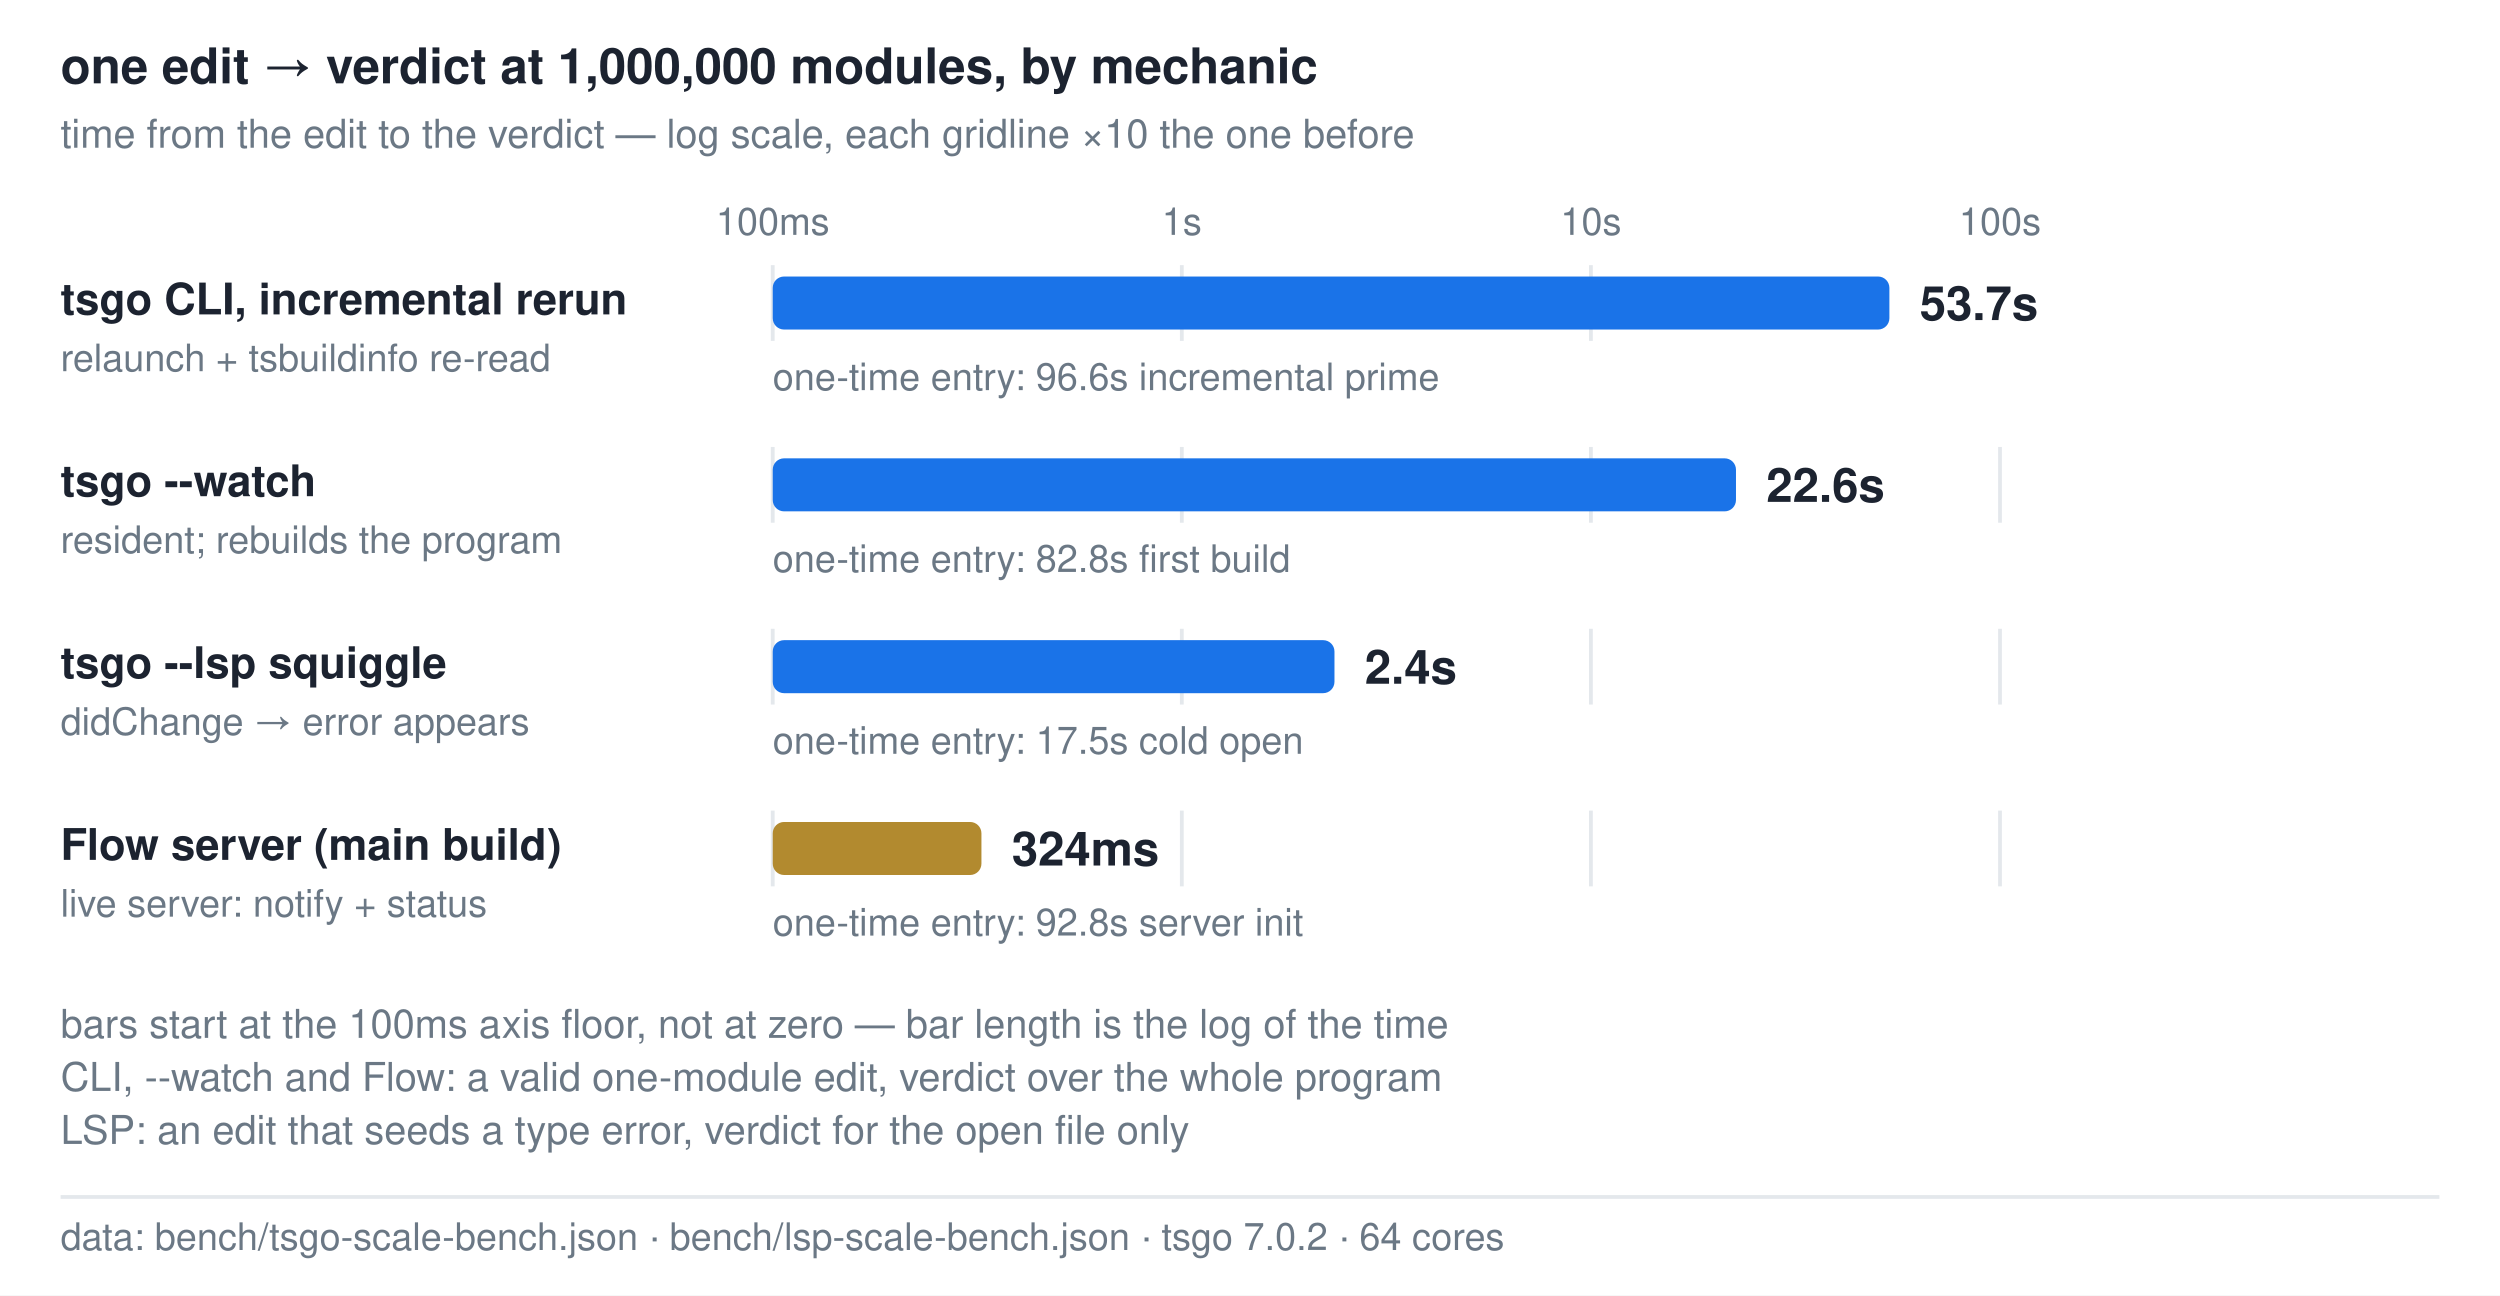
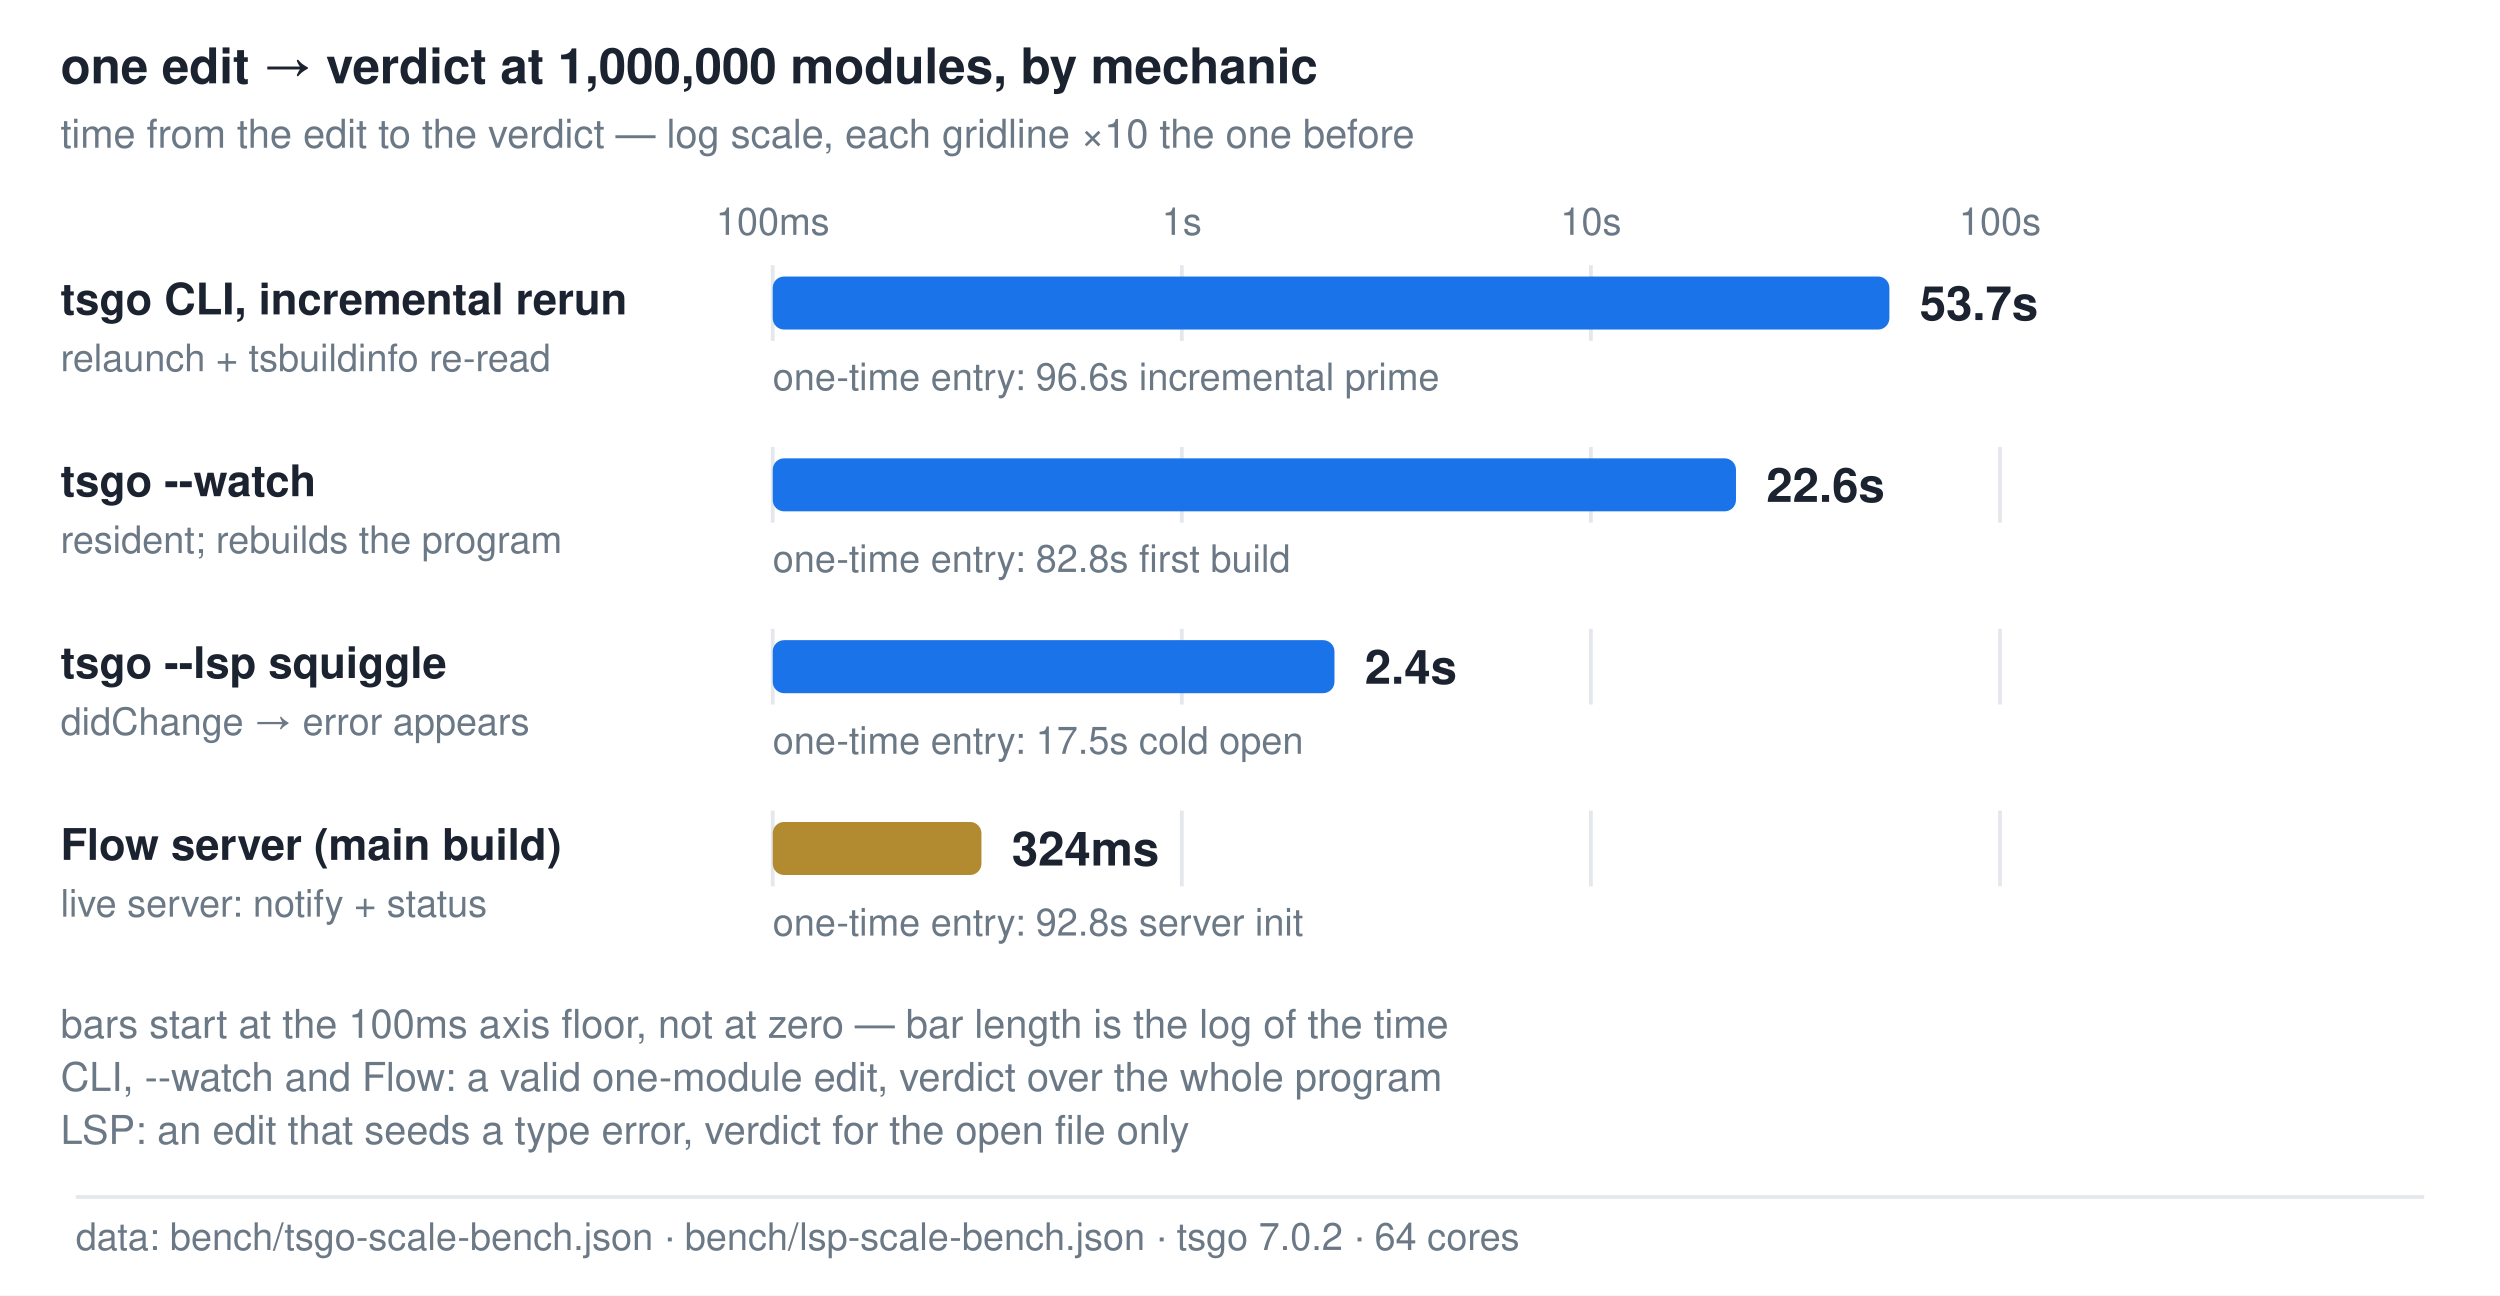
<svg xmlns="http://www.w3.org/2000/svg" width="660" height="342" viewBox="0 0 660 342" role="img" aria-label="The save loop by mechanic at 1,000,000 modules, on a log time axis: tsgo's CLI incremental rerun relaunches and returns a verdict in 53.7s, its --watch rebuild in 22.6s, its LSP shows a seeded error in the open file in 2.4s, and Flow's resident server rechecks one edit in 324ms." font-family="system-ui,-apple-system,Segoe UI,Helvetica,Arial,sans-serif" style="font-variant-numeric:tabular-nums">
  <style>@media (prefers-color-scheme: dark){
rect[fill="#ffffff"]{fill:#0d1117}
text[fill="#1c2330"]{fill:#e2e7ec}
text[fill="#6b7885"]{fill:#9aa6b1}
text[fill="#1a73e8"]{fill:#6ba3f5}
line[stroke="#e4e8ec"]{stroke:#2b333c}
rect[stroke="#e4e8ec"]{stroke:#39424c}
rect[fill="#e4e8ec"]{fill:#2b333c}
line[stroke="#6b7885"],path[stroke="#6b7885"],polyline[stroke="#6b7885"]{stroke:#8b98a4}
path[fill="#6b7885"]{fill:#8b98a4}
rect[fill="#eef3fb"]{fill:#1f2f45}rect[stroke="#b9cdec"]{stroke:#3d5a85}
rect[fill="#f0faf5"]{fill:#173029}rect[stroke="#a9d8bd"]{stroke:#2e6b52}
rect[fill="#fdf3ef"]{fill:#331f18}rect[stroke="#e4b9a6"]{stroke:#7a4630}
rect[fill="#fbf6e9"]{fill:#c9a13b;fill-opacity:.14}rect[stroke="#eee3bb"]{stroke:#7a6224}
rect[fill="#e4b9a6"]{fill:#7a4630}
text[fill="#146b3a"]{fill:#5cc48c}
text[fill="#46505b"]{fill:#aab4be}
text[fill="#8f2a23"]{fill:#f0847b}
+ polyline[stroke="#3a4656"]{stroke:#a7b6c8}circle[fill="#3a4656"],rect[fill="#3a4656"]{fill:#a7b6c8}
+ text[fill="#3a4656"]{fill:#a7b6c8}
}</style>
  <rect width="660" height="342" fill="#ffffff" />
  <text x="16" y="22" font-size="13" fill="#1c2330" font-weight="600">one edit → verdict at 1,000,000 modules, by mechanic</text>
  <text x="16" y="39" font-size="10.5" fill="#6b7885">time from the edit to the verdict — log scale, each gridline ×10 the one before</text>
  <text x="204" y="62" font-size="10" fill="#6b7885" text-anchor="middle">100ms</text>
  <text x="312" y="62" font-size="10" fill="#6b7885" text-anchor="middle">1s</text>
  <text x="420" y="62" font-size="10" fill="#6b7885" text-anchor="middle">10s</text>
  <text x="528" y="62" font-size="10" fill="#6b7885" text-anchor="middle">100s</text>
  <text x="16" y="83" font-size="11.5" fill="#1c2330" font-weight="600">tsgo CLI, incremental rerun</text>
  <text x="16" y="98" font-size="10" fill="#6b7885">relaunch + tsbuildinfo re-read</text>
  <line x1="204" y1="70" x2="204" y2="90" stroke="#e4e8ec" />
  <line x1="312" y1="70" x2="312" y2="90" stroke="#e4e8ec" />
  <line x1="420" y1="70" x2="420" y2="90" stroke="#e4e8ec" />
  <rect x="204" y="73" width="294.8" height="14" rx="3" fill="#1a73e8" />
  <text x="506.8" y="84.5" font-size="12.5" fill="#1c2330" font-weight="700">53.7s</text>
  <text x="204" y="103" font-size="10" fill="#6b7885">one-time entry: 96.6s incremental prime</text>
  <text x="16" y="131" font-size="11.5" fill="#1c2330" font-weight="600">tsgo --watch</text>
  <text x="16" y="146" font-size="10" fill="#6b7885">resident; rebuilds the program</text>
  <line x1="204" y1="118" x2="204" y2="138" stroke="#e4e8ec" />
  <line x1="312" y1="118" x2="312" y2="138" stroke="#e4e8ec" />
  <line x1="420" y1="118" x2="420" y2="138" stroke="#e4e8ec" />
  <line x1="528" y1="118" x2="528" y2="138" stroke="#e4e8ec" />
  <rect x="204" y="121" width="254.3" height="14" rx="3" fill="#1a73e8" />
  <text x="466.3" y="132.5" font-size="12.5" fill="#1c2330" font-weight="700">22.6s</text>
  <text x="204" y="151" font-size="10" fill="#6b7885">one-time entry: 82.8s first build</text>
  <text x="16" y="179" font-size="11.5" fill="#1c2330" font-weight="600">tsgo --lsp squiggle</text>
  <text x="16" y="194" font-size="10" fill="#6b7885">didChange → error appears</text>
  <line x1="204" y1="166" x2="204" y2="186" stroke="#e4e8ec" />
  <line x1="312" y1="166" x2="312" y2="186" stroke="#e4e8ec" />
  <line x1="420" y1="166" x2="420" y2="186" stroke="#e4e8ec" />
  <line x1="528" y1="166" x2="528" y2="186" stroke="#e4e8ec" />
  <rect x="204" y="169" width="148.3" height="14" rx="3" fill="#1a73e8" />
  <text x="360.3" y="180.5" font-size="12.5" fill="#1c2330" font-weight="700">2.4s</text>
  <text x="204" y="199" font-size="10" fill="#6b7885">one-time entry: 17.5s cold open</text>
  <text x="16" y="227" font-size="11.5" fill="#1c2330" font-weight="600">Flow server (main build)</text>
  <text x="16" y="242" font-size="10" fill="#6b7885">live server: notify + status</text>
  <line x1="204" y1="214" x2="204" y2="234" stroke="#e4e8ec" />
  <line x1="312" y1="214" x2="312" y2="234" stroke="#e4e8ec" />
  <line x1="420" y1="214" x2="420" y2="234" stroke="#e4e8ec" />
  <line x1="528" y1="214" x2="528" y2="234" stroke="#e4e8ec" />
  <rect x="204" y="217" width="55.1" height="14" rx="3" fill="#b28a2f" />
  <text x="267.1" y="228.5" font-size="12.5" fill="#1c2330" font-weight="700">324ms</text>
  <text x="204" y="247" font-size="10" fill="#6b7885">one-time entry: 92.8s server init</text>
  <text x="16" y="274" font-size="10.5" fill="#6b7885">bars start at the 100ms axis floor, not at zero — bar length is the log of the time</text>
  <text x="16" y="288" font-size="10.5" fill="#6b7885">CLI, --watch and Flow: a valid one-module edit, verdict over the whole program</text>
  <text x="16" y="302" font-size="10.5" fill="#6b7885">LSP: an edit that seeds a type error, verdict for the open file only</text>
-   <line x1="16" y1="316" x2="644" y2="316" stroke="#e4e8ec" />
-   <text x="16" y="330" font-size="10" fill="#6b7885">data: bench/tsgo-scale-bench.json · bench/lsp-scale-bench.json · tsgo 7.0.2 · 64 cores</text>
+   <line x1="20" y1="316" x2="640" y2="316" stroke="#e4e8ec" />
+   <text x="20" y="330" font-size="10" fill="#6b7885">data: bench/tsgo-scale-bench.json · bench/lsp-scale-bench.json · tsgo 7.0.2 · 64 cores</text>
</svg>
